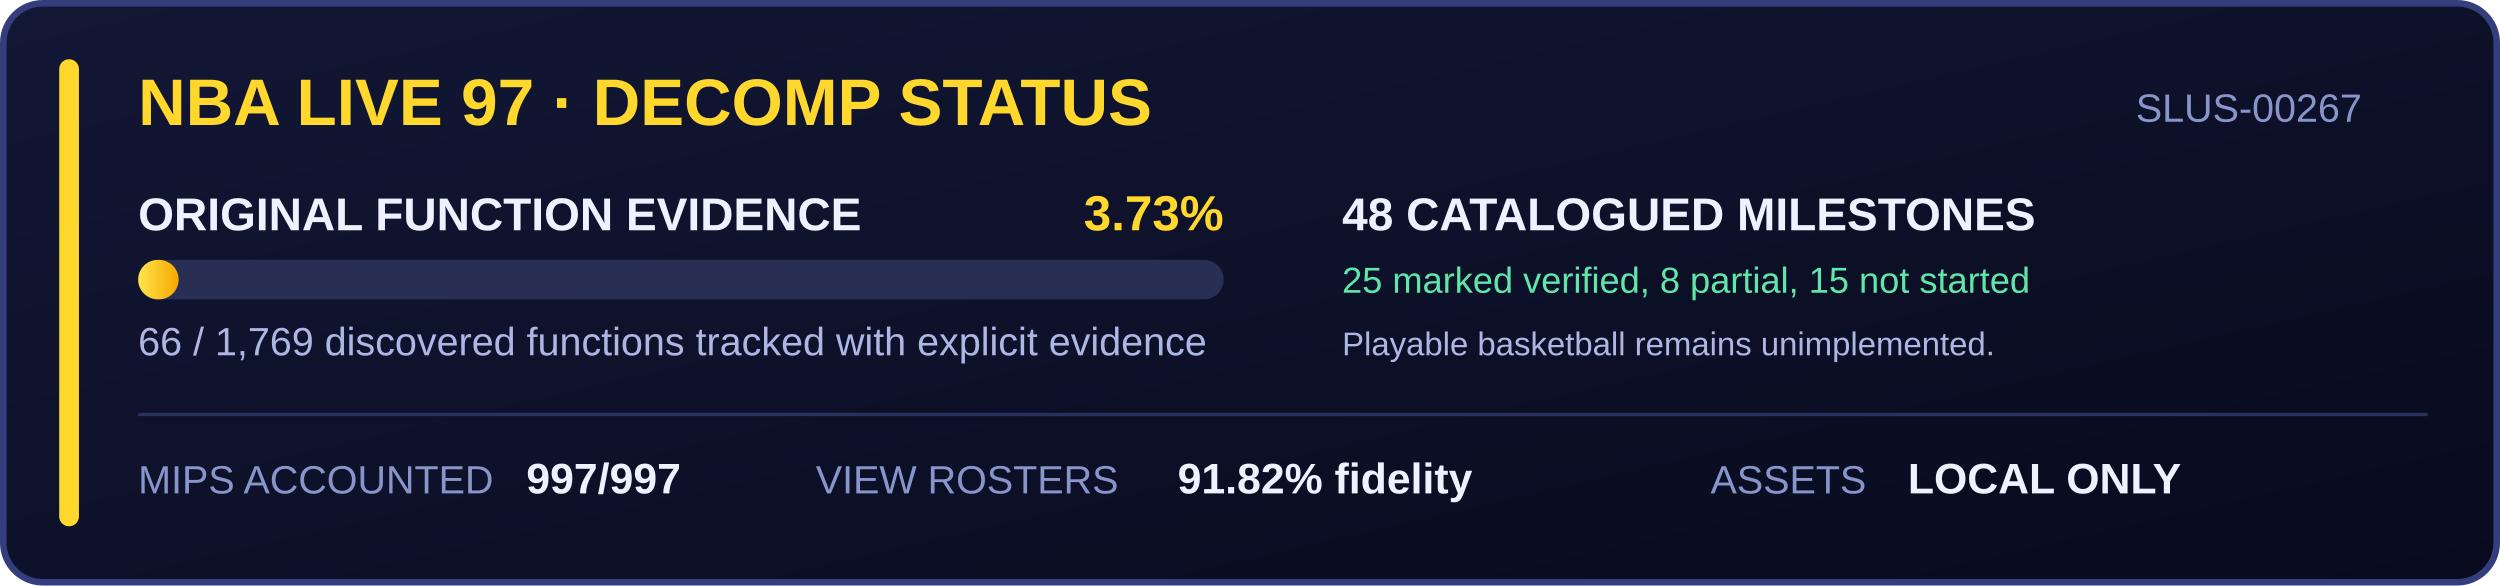
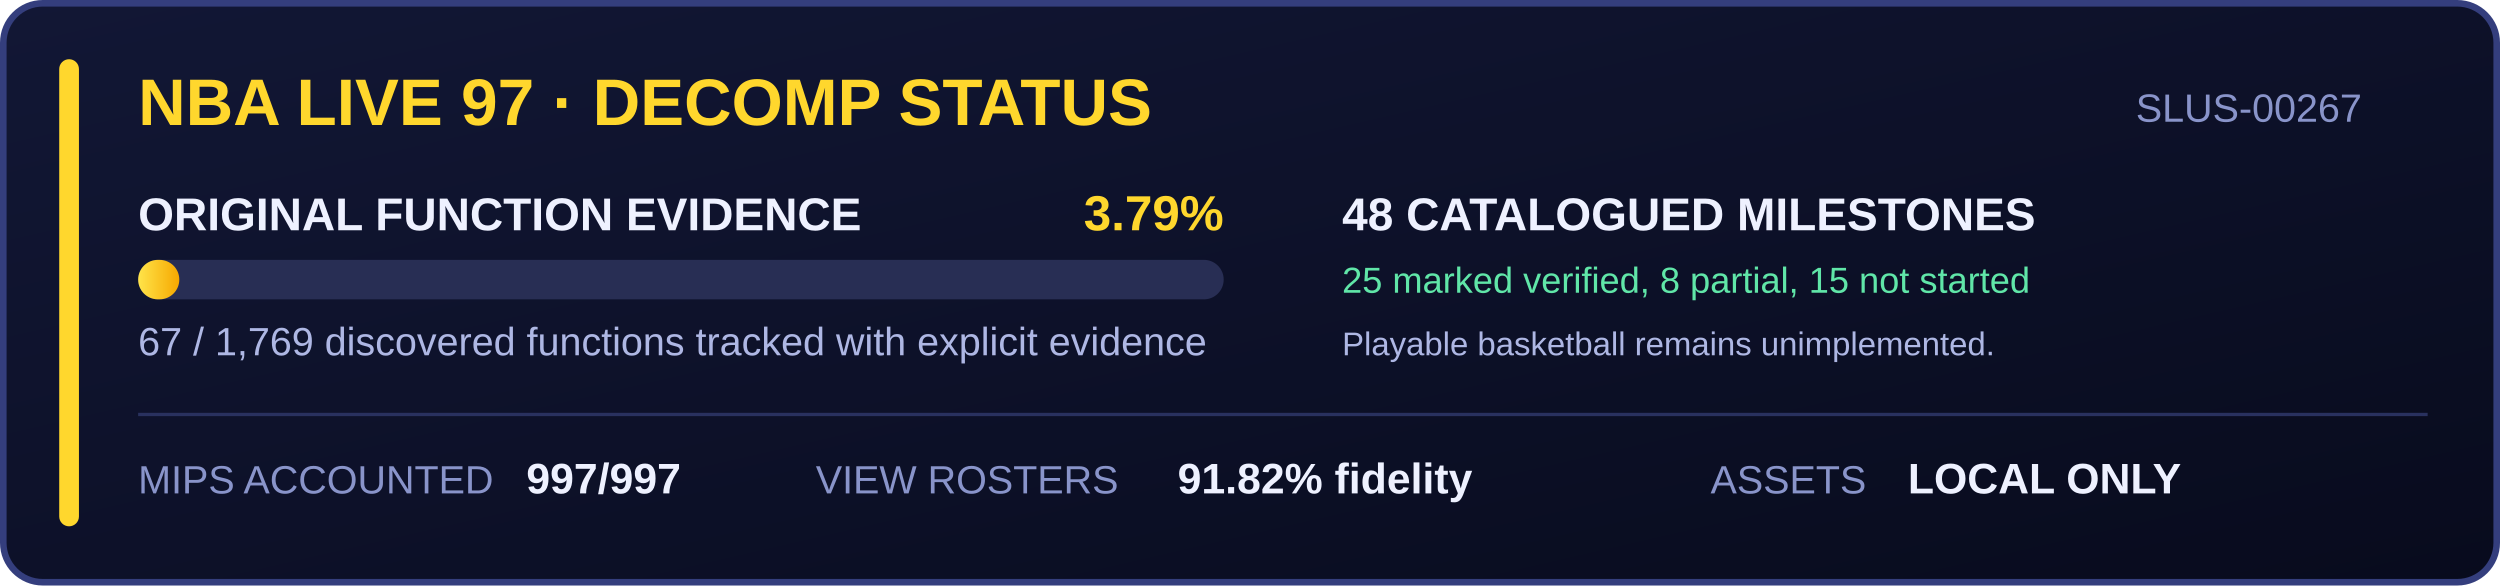
<svg xmlns="http://www.w3.org/2000/svg" width="760" height="178" viewBox="0 0 760 178" role="img" aria-labelledby="title desc">
  <defs>
    <linearGradient id="panel" x1="0" y1="0" x2="1" y2="1">
      <stop stop-color="#121735" />
      <stop offset="1" stop-color="#080b1d" />
    </linearGradient>
    <linearGradient id="gold" x1="0" y1="0" x2="1" y2="0">
      <stop stop-color="#ffe44a" />
      <stop offset="1" stop-color="#f6a800" />
    </linearGradient>
  </defs>
  <rect x="1" y="1" width="758" height="176" rx="12" fill="url(#panel)" stroke="#343e7d" stroke-width="2" />
  <rect x="18" y="18" width="6" height="142" rx="3" fill="#ffd72d" />
  <g font-family="Segoe UI, Arial, sans-serif">
    <text x="42" y="38" fill="#ffd72d" font-size="20" font-weight="700">NBA LIVE 97 · DECOMP STATUS</text>
    <text x="718" y="37" fill="#8994ca" font-size="12" text-anchor="end">SLUS-00267</text>
    <text x="42" y="70" fill="#eef1ff" font-size="14" font-weight="600">ORIGINAL FUNCTION EVIDENCE</text>
-     <text x="372" y="70" fill="#ffd72d" font-size="15" font-weight="700" text-anchor="end">3.73%</text>
+     <text x="372" y="70" fill="#ffd72d" font-size="15" font-weight="700" text-anchor="end">3.79%</text>
    <rect x="42" y="79" width="330" height="12" rx="6" fill="#282e54" />
-     <rect x="42" y="79" width="12.31" height="12" rx="6" fill="url(#gold)" />
-     <text x="42" y="108" fill="#aeb7e4" font-size="12">66 / 1,769 discovered functions tracked with explicit evidence</text>
+     <rect x="42" y="79" width="12.51" height="12" rx="6" fill="url(#gold)" />
+     <text x="42" y="108" fill="#aeb7e4" font-size="12">67 / 1,769 discovered functions tracked with explicit evidence</text>
    <text x="408" y="70" fill="#eef1ff" font-size="14" font-weight="600">48 CATALOGUED MILESTONES</text>
    <text x="408" y="89" fill="#60e6a8" font-size="11">25 marked verified, 8 partial, 15 not started</text>
    <text x="408" y="108" fill="#aeb7e4" font-size="10">Playable basketball remains unimplemented.</text>
    <line x1="42" y1="126" x2="738" y2="126" stroke="#29315f" />
    <text x="42" y="150" fill="#8994ca" font-size="12">MIPS ACCOUNTED</text>
    <text x="160" y="150" fill="#eef1ff" font-size="13" font-weight="700">997/997</text>
    <text x="248" y="150" fill="#8994ca" font-size="12">VIEW ROSTERS</text>
    <text x="358" y="150" fill="#eef1ff" font-size="13" font-weight="700">91.82% fidelity</text>
    <text x="520" y="150" fill="#8994ca" font-size="12">ASSETS</text>
    <text x="580" y="150" fill="#eef1ff" font-size="13" font-weight="700">LOCAL ONLY</text>
  </g>
</svg>
